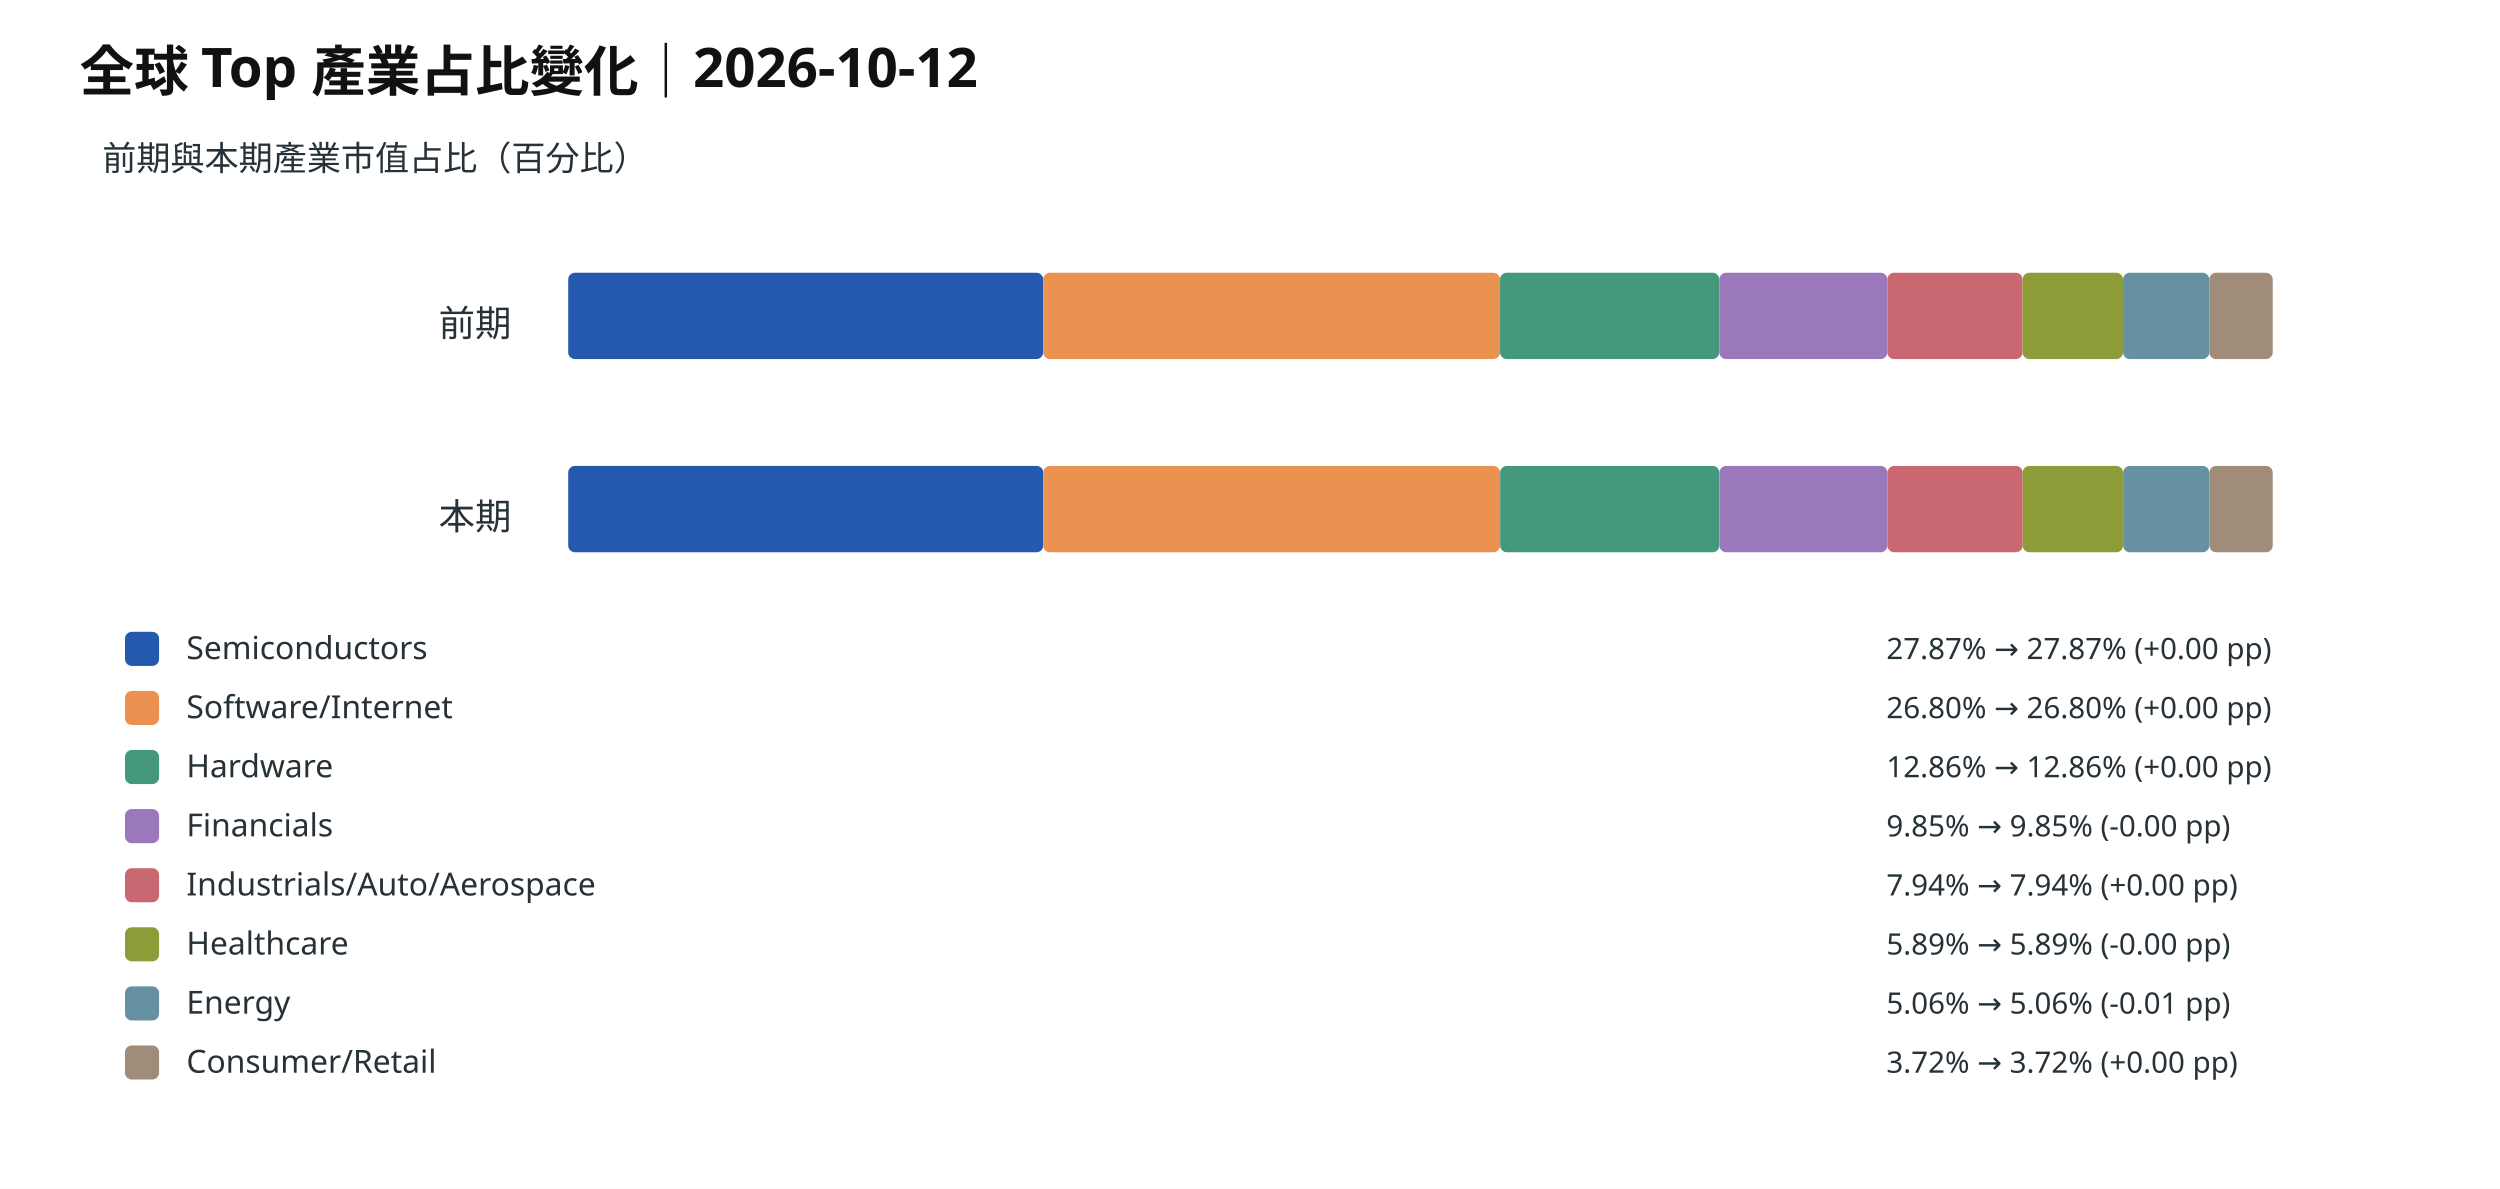
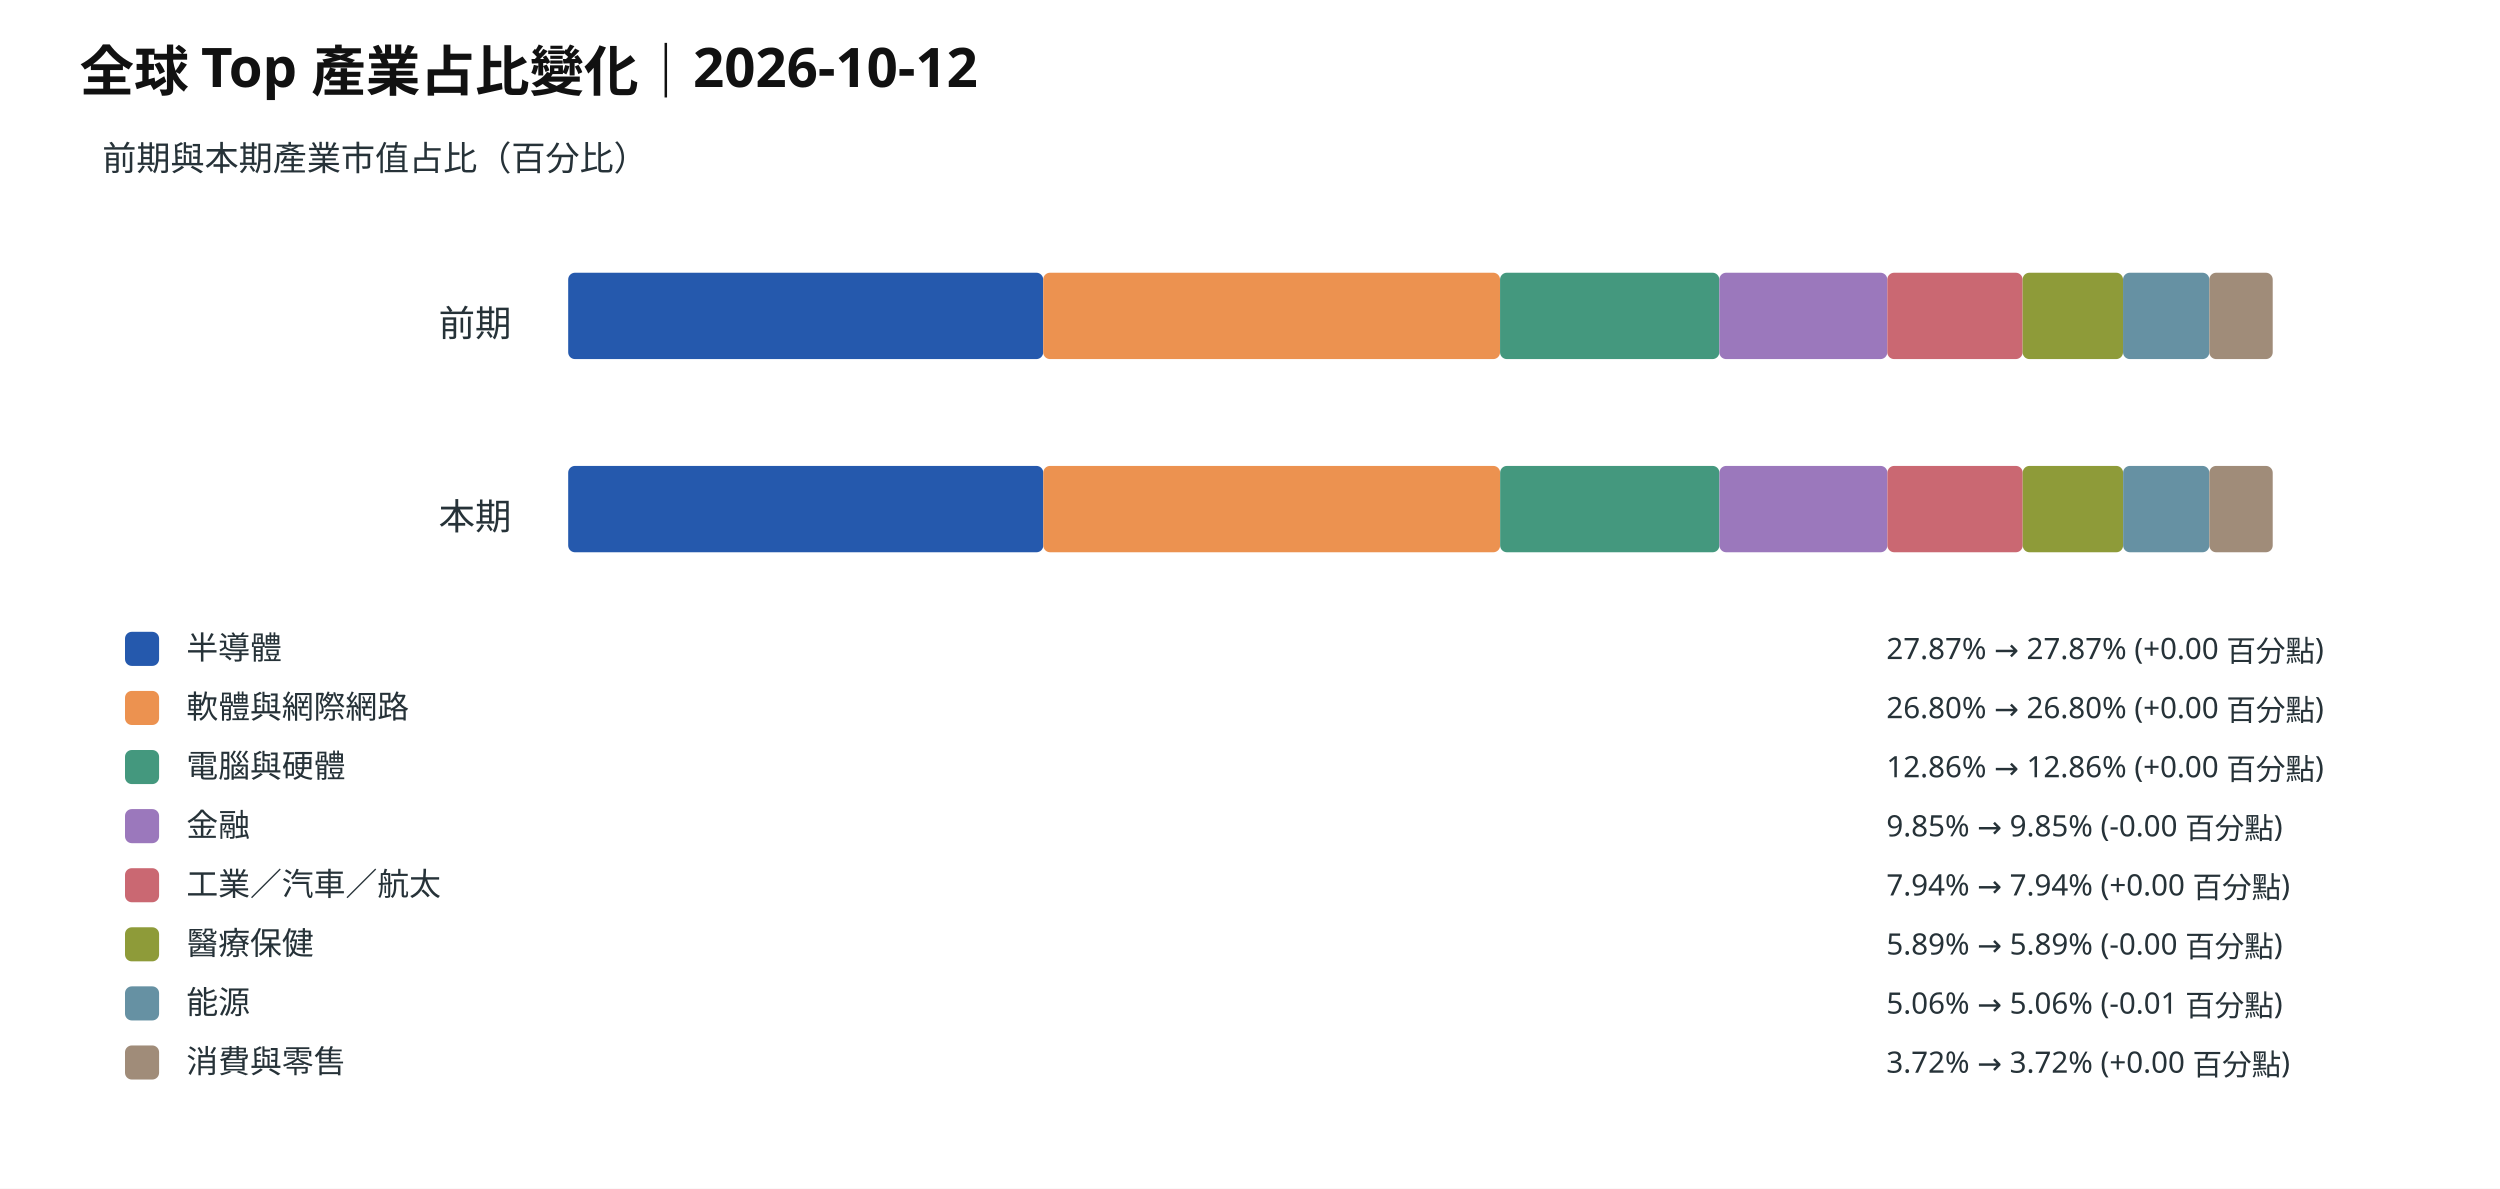
<svg xmlns="http://www.w3.org/2000/svg" viewBox="0 0 1100 523" role="img" aria-label="全球 Top 產業占比變化｜2026-10-12">
  <rect width="1100" height="523" fill="white" />
  <text x="35" y="40" font-family="sans-serif" font-size="24" font-weight="700" fill="#111">全球 Top 產業占比變化｜2026-10-12</text>
  <text x="45" y="75" font-family="sans-serif" font-size="15" fill="#263238" text-anchor="start">前期與本期產業市值占比（百分比）</text>
  <text x="225" y="148" font-family="sans-serif" font-size="16" fill="#263238" text-anchor="end">前期</text>
  <rect x="250" y="120" width="209.01" height="38" rx="3" fill="#2559ad" />
  <rect x="459.01" y="120" width="201.01" height="38" rx="3" fill="#ec9250" />
  <rect x="660.022" y="120" width="96.48" height="38" rx="3" fill="#44987e" />
  <rect x="756.502" y="120" width="73.91" height="38" rx="3" fill="#9b78bc" />
  <rect x="830.414" y="120" width="59.53" height="38" rx="3" fill="#ca6872" />
  <rect x="889.944" y="120" width="44.19" height="38" rx="3" fill="#8e9b39" />
  <rect x="934.131" y="120" width="37.98" height="38" rx="3" fill="#6691a3" />
  <rect x="972.107" y="120" width="27.89" height="38" rx="3" fill="#a08c79" />
  <text x="225" y="233" font-family="sans-serif" font-size="16" fill="#263238" text-anchor="end">本期</text>
  <rect x="250" y="205" width="209.05" height="38" rx="3" fill="#2559ad" />
  <rect x="459.046" y="205" width="201.02" height="38" rx="3" fill="#ec9250" />
  <rect x="660.063" y="205" width="96.48" height="38" rx="3" fill="#44987e" />
  <rect x="756.545" y="205" width="73.91" height="38" rx="3" fill="#9b78bc" />
  <rect x="830.456" y="205" width="59.53" height="38" rx="3" fill="#ca6872" />
  <rect x="889.987" y="205" width="44.18" height="38" rx="3" fill="#8e9b39" />
  <rect x="934.171" y="205" width="37.94" height="38" rx="3" fill="#6691a3" />
  <rect x="972.107" y="205" width="27.89" height="38" rx="3" fill="#a08c79" />
  <rect x="55" y="278" width="15.00" height="15" rx="3" fill="#2559ad" />
-   <text x="82" y="290" font-family="sans-serif" font-size="14" fill="#263238" text-anchor="start">Semiconductors</text>
-   <text x="830" y="290" font-family="sans-serif" font-size="13" fill="#263238" text-anchor="start">27.87% → 27.87% (+0.00 pp)</text>
+   <text x="82" y="290" font-family="sans-serif" font-size="14" fill="#263238" text-anchor="start">半導體</text>
+   <text x="830" y="290" font-family="sans-serif" font-size="13" fill="#263238" text-anchor="start">27.87% → 27.87% (+0.00 百分點)</text>
  <rect x="55" y="304" width="15.00" height="15" rx="3" fill="#ec9250" />
-   <text x="82" y="316" font-family="sans-serif" font-size="14" fill="#263238" text-anchor="start">Software/Internet</text>
-   <text x="830" y="316" font-family="sans-serif" font-size="13" fill="#263238" text-anchor="start">26.80% → 26.80% (+0.00 pp)</text>
+   <text x="82" y="316" font-family="sans-serif" font-size="14" fill="#263238" text-anchor="start">軟體與網際網路</text>
+   <text x="830" y="316" font-family="sans-serif" font-size="13" fill="#263238" text-anchor="start">26.80% → 26.80% (+0.00 百分點)</text>
  <rect x="55" y="330" width="15.00" height="15" rx="3" fill="#44987e" />
-   <text x="82" y="342" font-family="sans-serif" font-size="14" fill="#263238" text-anchor="start">Hardware</text>
-   <text x="830" y="342" font-family="sans-serif" font-size="13" fill="#263238" text-anchor="start">12.86% → 12.86% (+0.00 pp)</text>
+   <text x="82" y="342" font-family="sans-serif" font-size="14" fill="#263238" text-anchor="start">電腦與硬體</text>
+   <text x="830" y="342" font-family="sans-serif" font-size="13" fill="#263238" text-anchor="start">12.86% → 12.86% (+0.00 百分點)</text>
  <rect x="55" y="356" width="15.00" height="15" rx="3" fill="#9b78bc" />
-   <text x="82" y="368" font-family="sans-serif" font-size="14" fill="#263238" text-anchor="start">Financials</text>
-   <text x="830" y="368" font-family="sans-serif" font-size="13" fill="#263238" text-anchor="start">9.85% → 9.85% (-0.00 pp)</text>
+   <text x="82" y="368" font-family="sans-serif" font-size="14" fill="#263238" text-anchor="start">金融</text>
+   <text x="830" y="368" font-family="sans-serif" font-size="13" fill="#263238" text-anchor="start">9.85% → 9.85% (-0.00 百分點)</text>
  <rect x="55" y="382" width="15.00" height="15" rx="3" fill="#ca6872" />
-   <text x="82" y="394" font-family="sans-serif" font-size="14" fill="#263238" text-anchor="start">Industrials/Auto/Aerospace</text>
-   <text x="830" y="394" font-family="sans-serif" font-size="13" fill="#263238" text-anchor="start">7.94% → 7.94% (+0.00 pp)</text>
+   <text x="82" y="394" font-family="sans-serif" font-size="14" fill="#263238" text-anchor="start">工業／汽車／航太</text>
+   <text x="830" y="394" font-family="sans-serif" font-size="13" fill="#263238" text-anchor="start">7.94% → 7.94% (+0.00 百分點)</text>
  <rect x="55" y="408" width="15.00" height="15" rx="3" fill="#8e9b39" />
-   <text x="82" y="420" font-family="sans-serif" font-size="14" fill="#263238" text-anchor="start">Healthcare</text>
-   <text x="830" y="420" font-family="sans-serif" font-size="13" fill="#263238" text-anchor="start">5.89% → 5.89% (-0.00 pp)</text>
+   <text x="82" y="420" font-family="sans-serif" font-size="14" fill="#263238" text-anchor="start">醫療保健</text>
+   <text x="830" y="420" font-family="sans-serif" font-size="13" fill="#263238" text-anchor="start">5.89% → 5.89% (-0.00 百分點)</text>
  <rect x="55" y="434" width="15.00" height="15" rx="3" fill="#6691a3" />
-   <text x="82" y="446" font-family="sans-serif" font-size="14" fill="#263238" text-anchor="start">Energy</text>
-   <text x="830" y="446" font-family="sans-serif" font-size="13" fill="#263238" text-anchor="start">5.06% → 5.06% (-0.01 pp)</text>
+   <text x="82" y="446" font-family="sans-serif" font-size="14" fill="#263238" text-anchor="start">能源</text>
+   <text x="830" y="446" font-family="sans-serif" font-size="13" fill="#263238" text-anchor="start">5.06% → 5.06% (-0.01 百分點)</text>
  <rect x="55" y="460" width="15.00" height="15" rx="3" fill="#a08c79" />
-   <text x="82" y="472" font-family="sans-serif" font-size="14" fill="#263238" text-anchor="start">Consumer/Retail</text>
-   <text x="830" y="472" font-family="sans-serif" font-size="13" fill="#263238" text-anchor="start">3.72% → 3.72% (+0.00 pp)</text>
+   <text x="82" y="472" font-family="sans-serif" font-size="14" fill="#263238" text-anchor="start">消費與零售</text>
+   <text x="830" y="472" font-family="sans-serif" font-size="13" fill="#263238" text-anchor="start">3.72% → 3.72% (+0.00 百分點)</text>
</svg>
